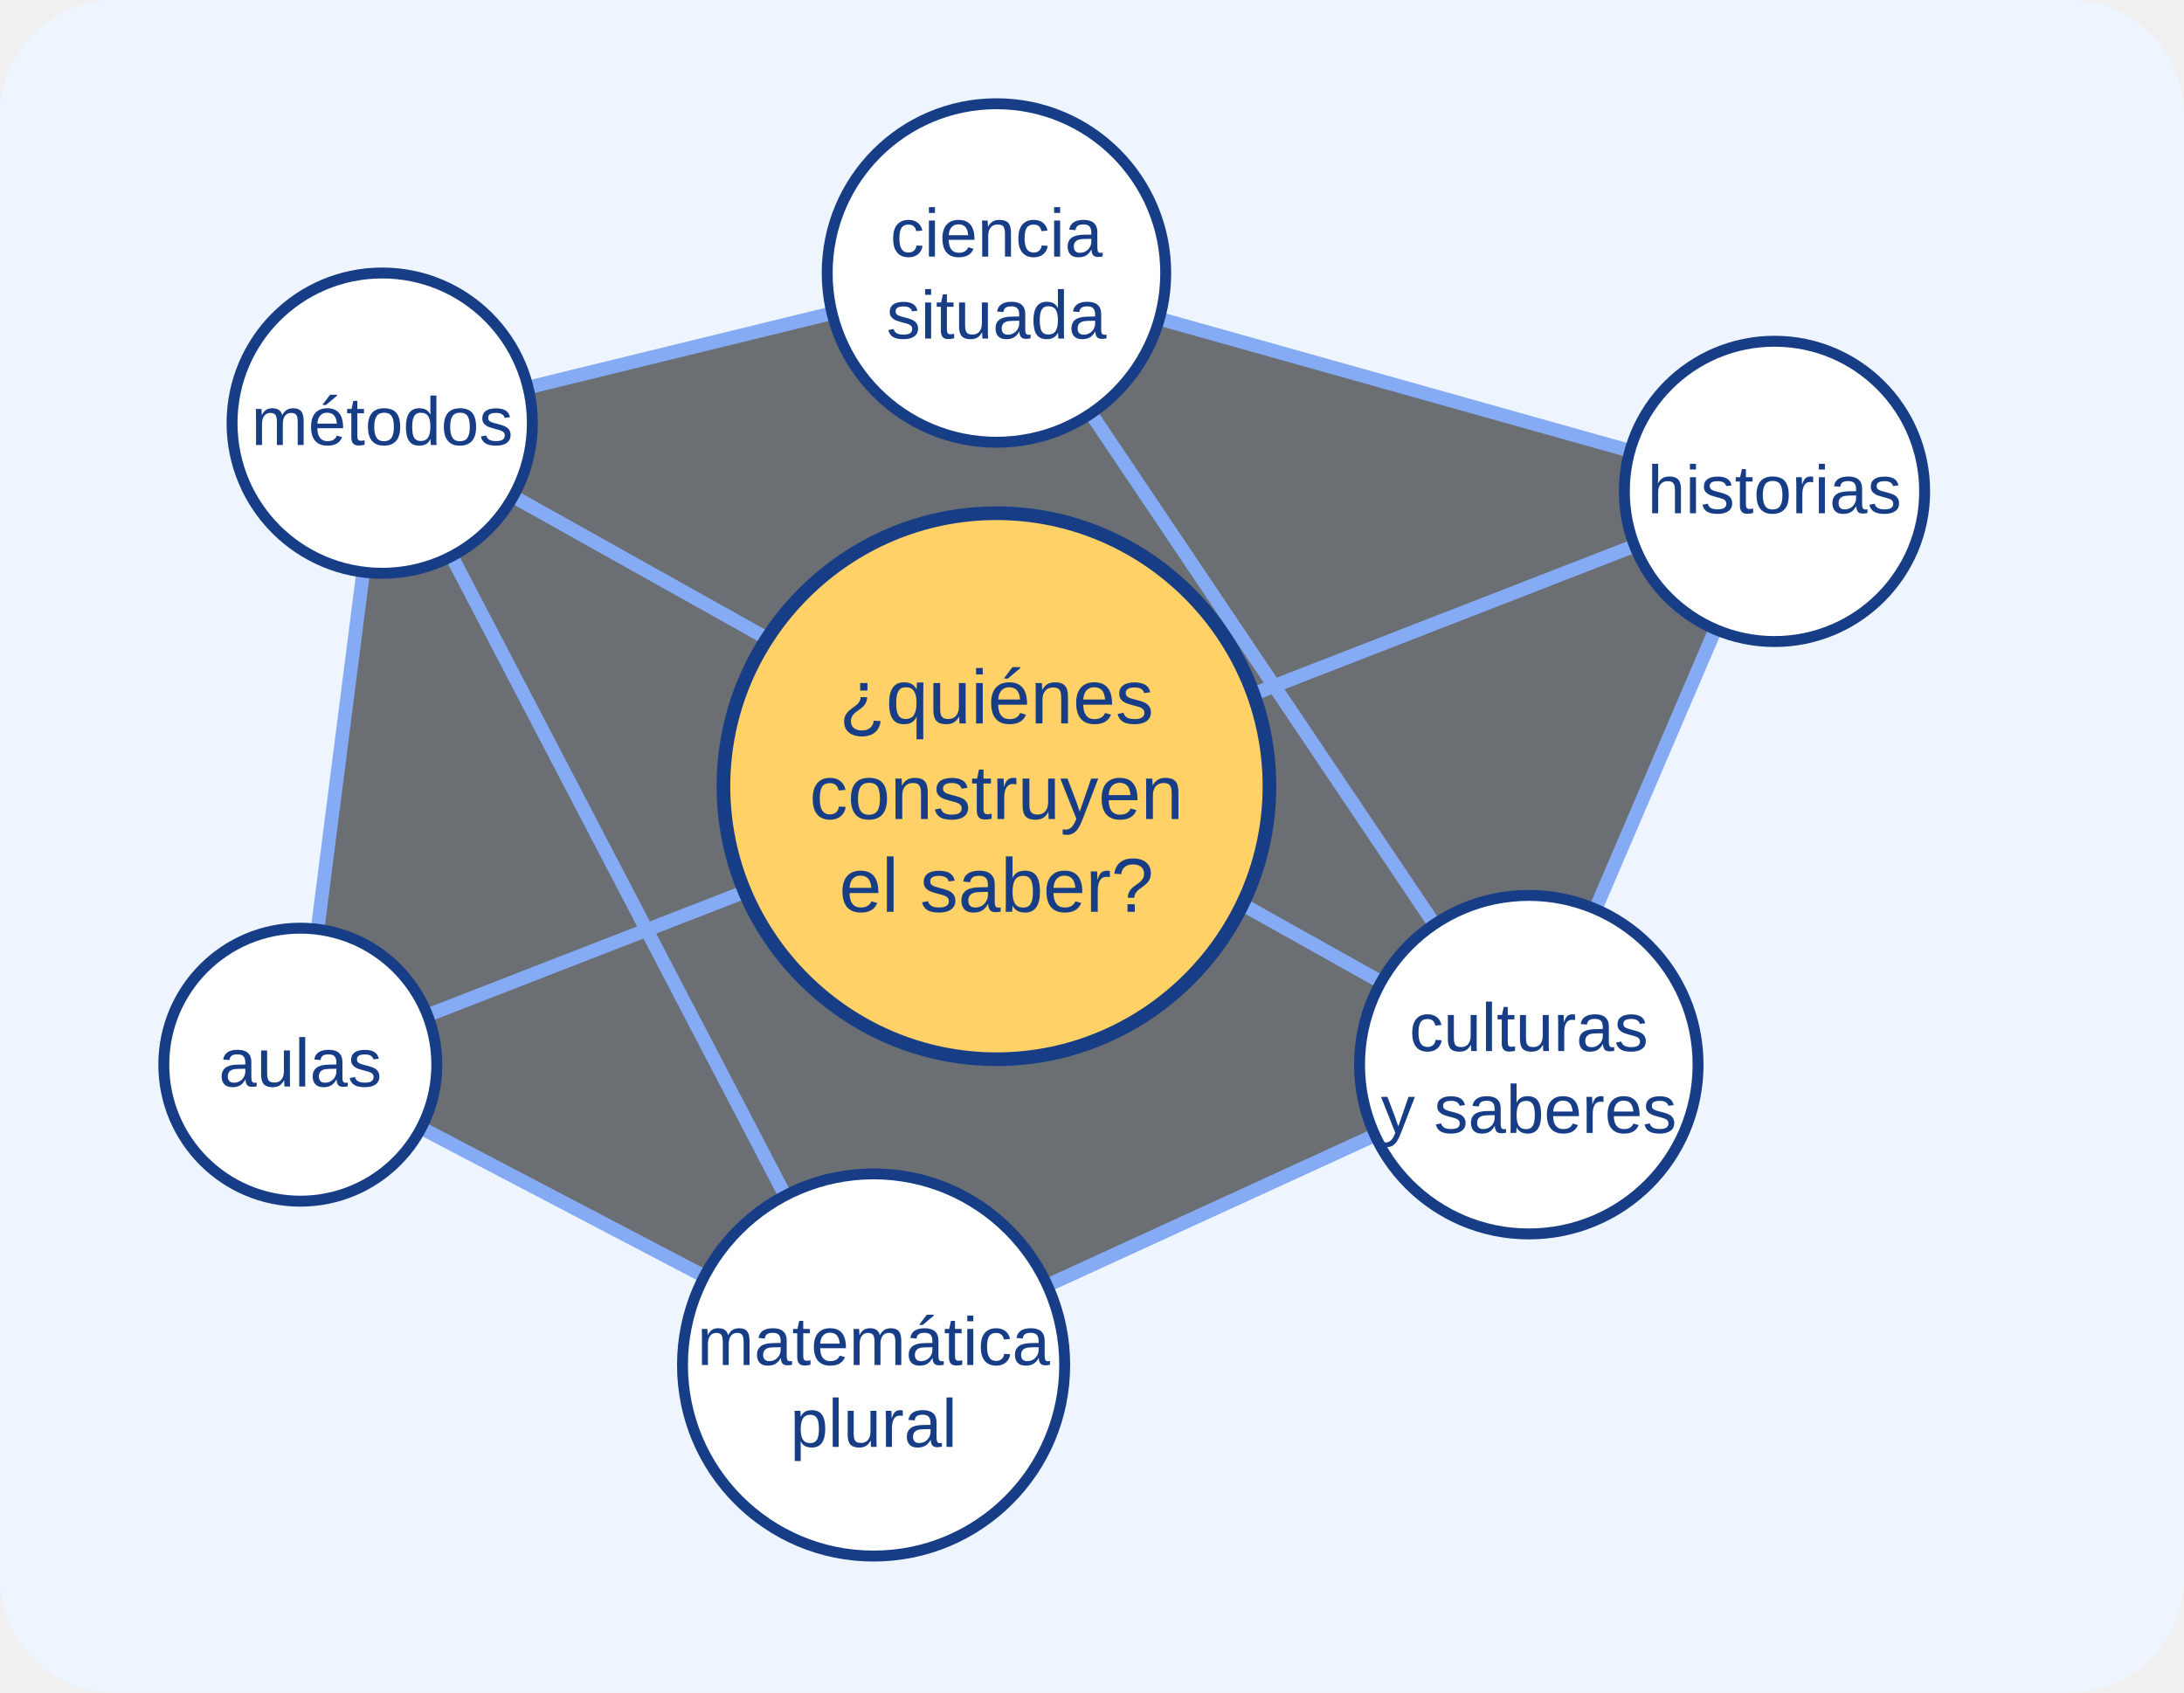
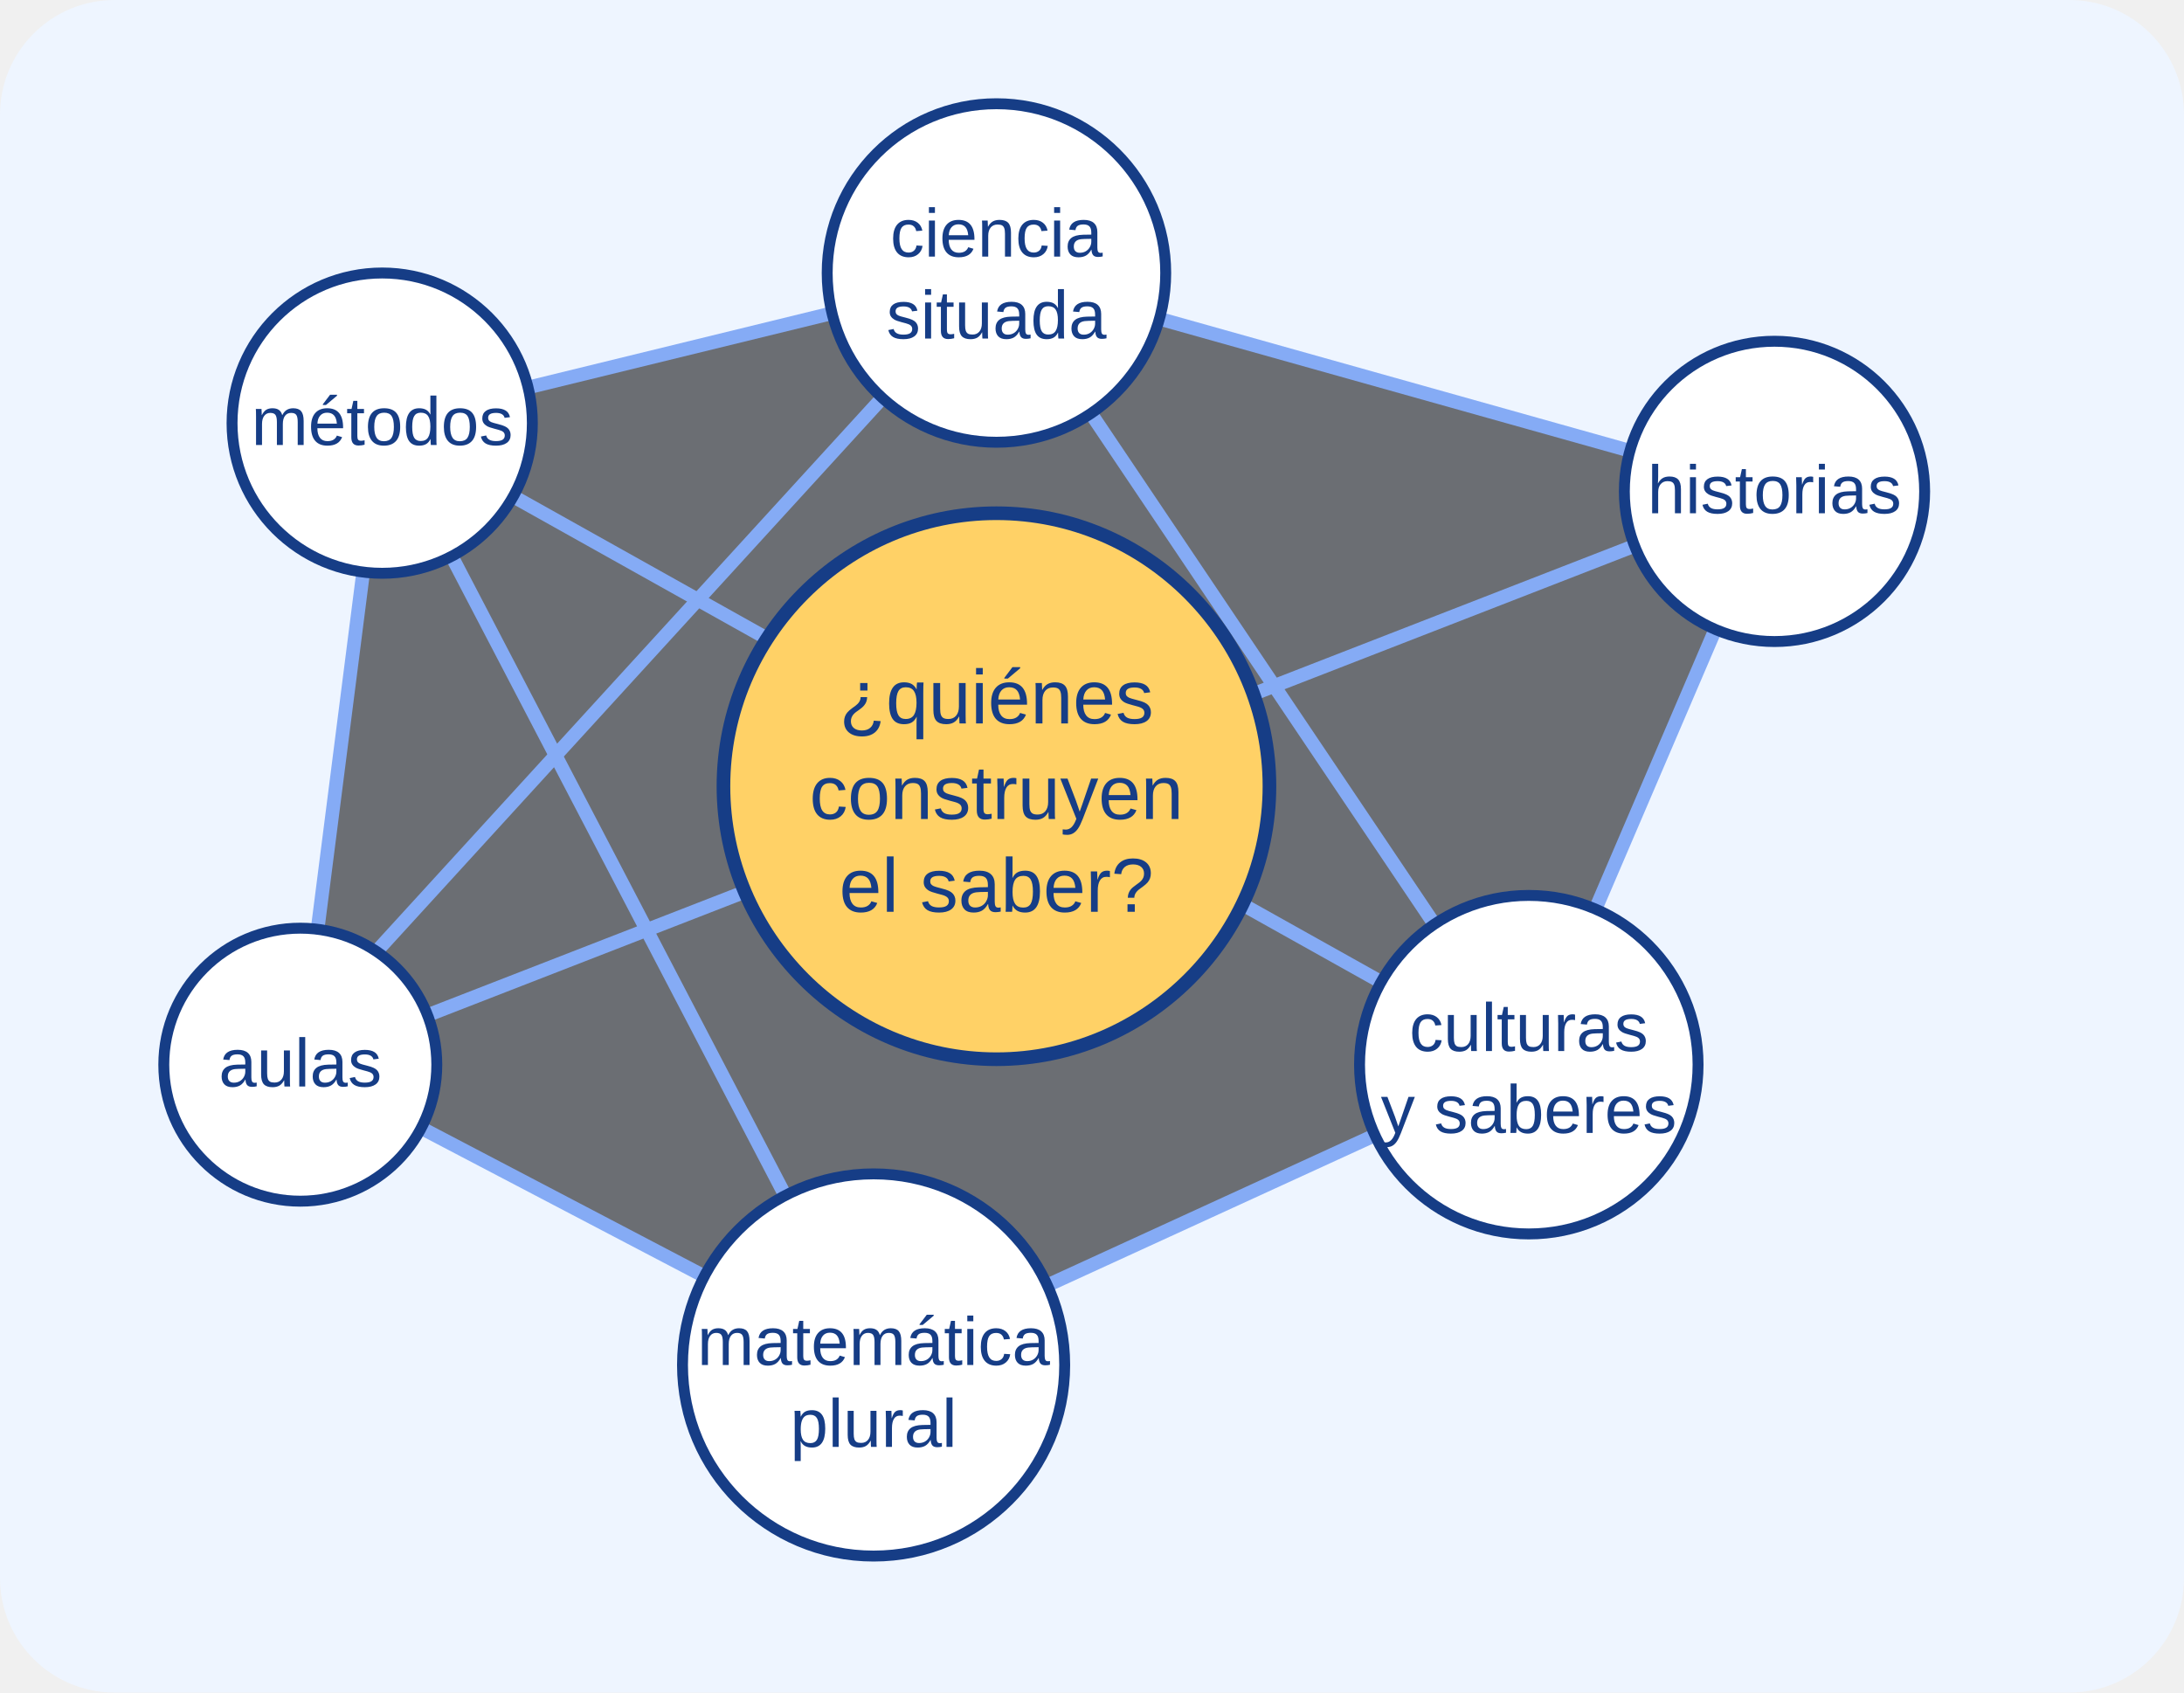
<svg xmlns="http://www.w3.org/2000/svg" viewBox="0 0 800 620" role="img" aria-labelledby="title desc">
  <rect width="800" height="620" rx="42" fill="#eef5ff" />
  <g stroke="#2f6fed" stroke-width="5" opacity=".55">
    <path d="M140 155L365 100 650 180 560 390 320 500 110 390Z" />
    <path d="M140 155L320 500M365 100L560 390M650 180L110 390M140 155L560 390" />
+     <path d="M100 390 L365 100" />
  </g>
  <g fill="#fff" stroke="#163d86" stroke-width="4">
    <circle cx="140" cy="155" r="55" />
    <circle cx="365" cy="100" r="62" />
    <circle cx="650" cy="180" r="55" />
    <circle cx="560" cy="390" r="62" />
    <circle cx="320" cy="500" r="70" />
    <circle cx="110" cy="390" r="50" />
  </g>
  <g fill="#163d86" font-family="Arial,sans-serif" font-size="25" text-anchor="middle">
    <text x="140" y="163">métodos</text>
    <text x="365" y="94">ciencia</text>
    <text x="365" y="124">situada</text>
    <text x="650" y="188">historias</text>
    <text x="560" y="385">culturas</text>
    <text x="560" y="415">y saberes</text>
    <text x="320" y="500">matemática</text>
    <text x="320" y="530">plural</text>
    <text x="110" y="398">aulas</text>
  </g>
  <path d="M365 188c-55 0-100 45-100 100s45 100 100 100 100-45 100-100-45-100-100-100Z" fill="#ffd166" stroke="#163d86" stroke-width="5" />
  <text x="365" y="265" fill="#163d86" font-family="Arial,sans-serif" font-size="28" text-anchor="middle">¿quiénes</text>
  <text x="365" y="300" fill="#163d86" font-family="Arial,sans-serif" font-size="28" text-anchor="middle">construyen</text>
  <text x="365" y="334" fill="#163d86" font-family="Arial,sans-serif" font-size="28" text-anchor="middle">el saber?</text>
</svg>
